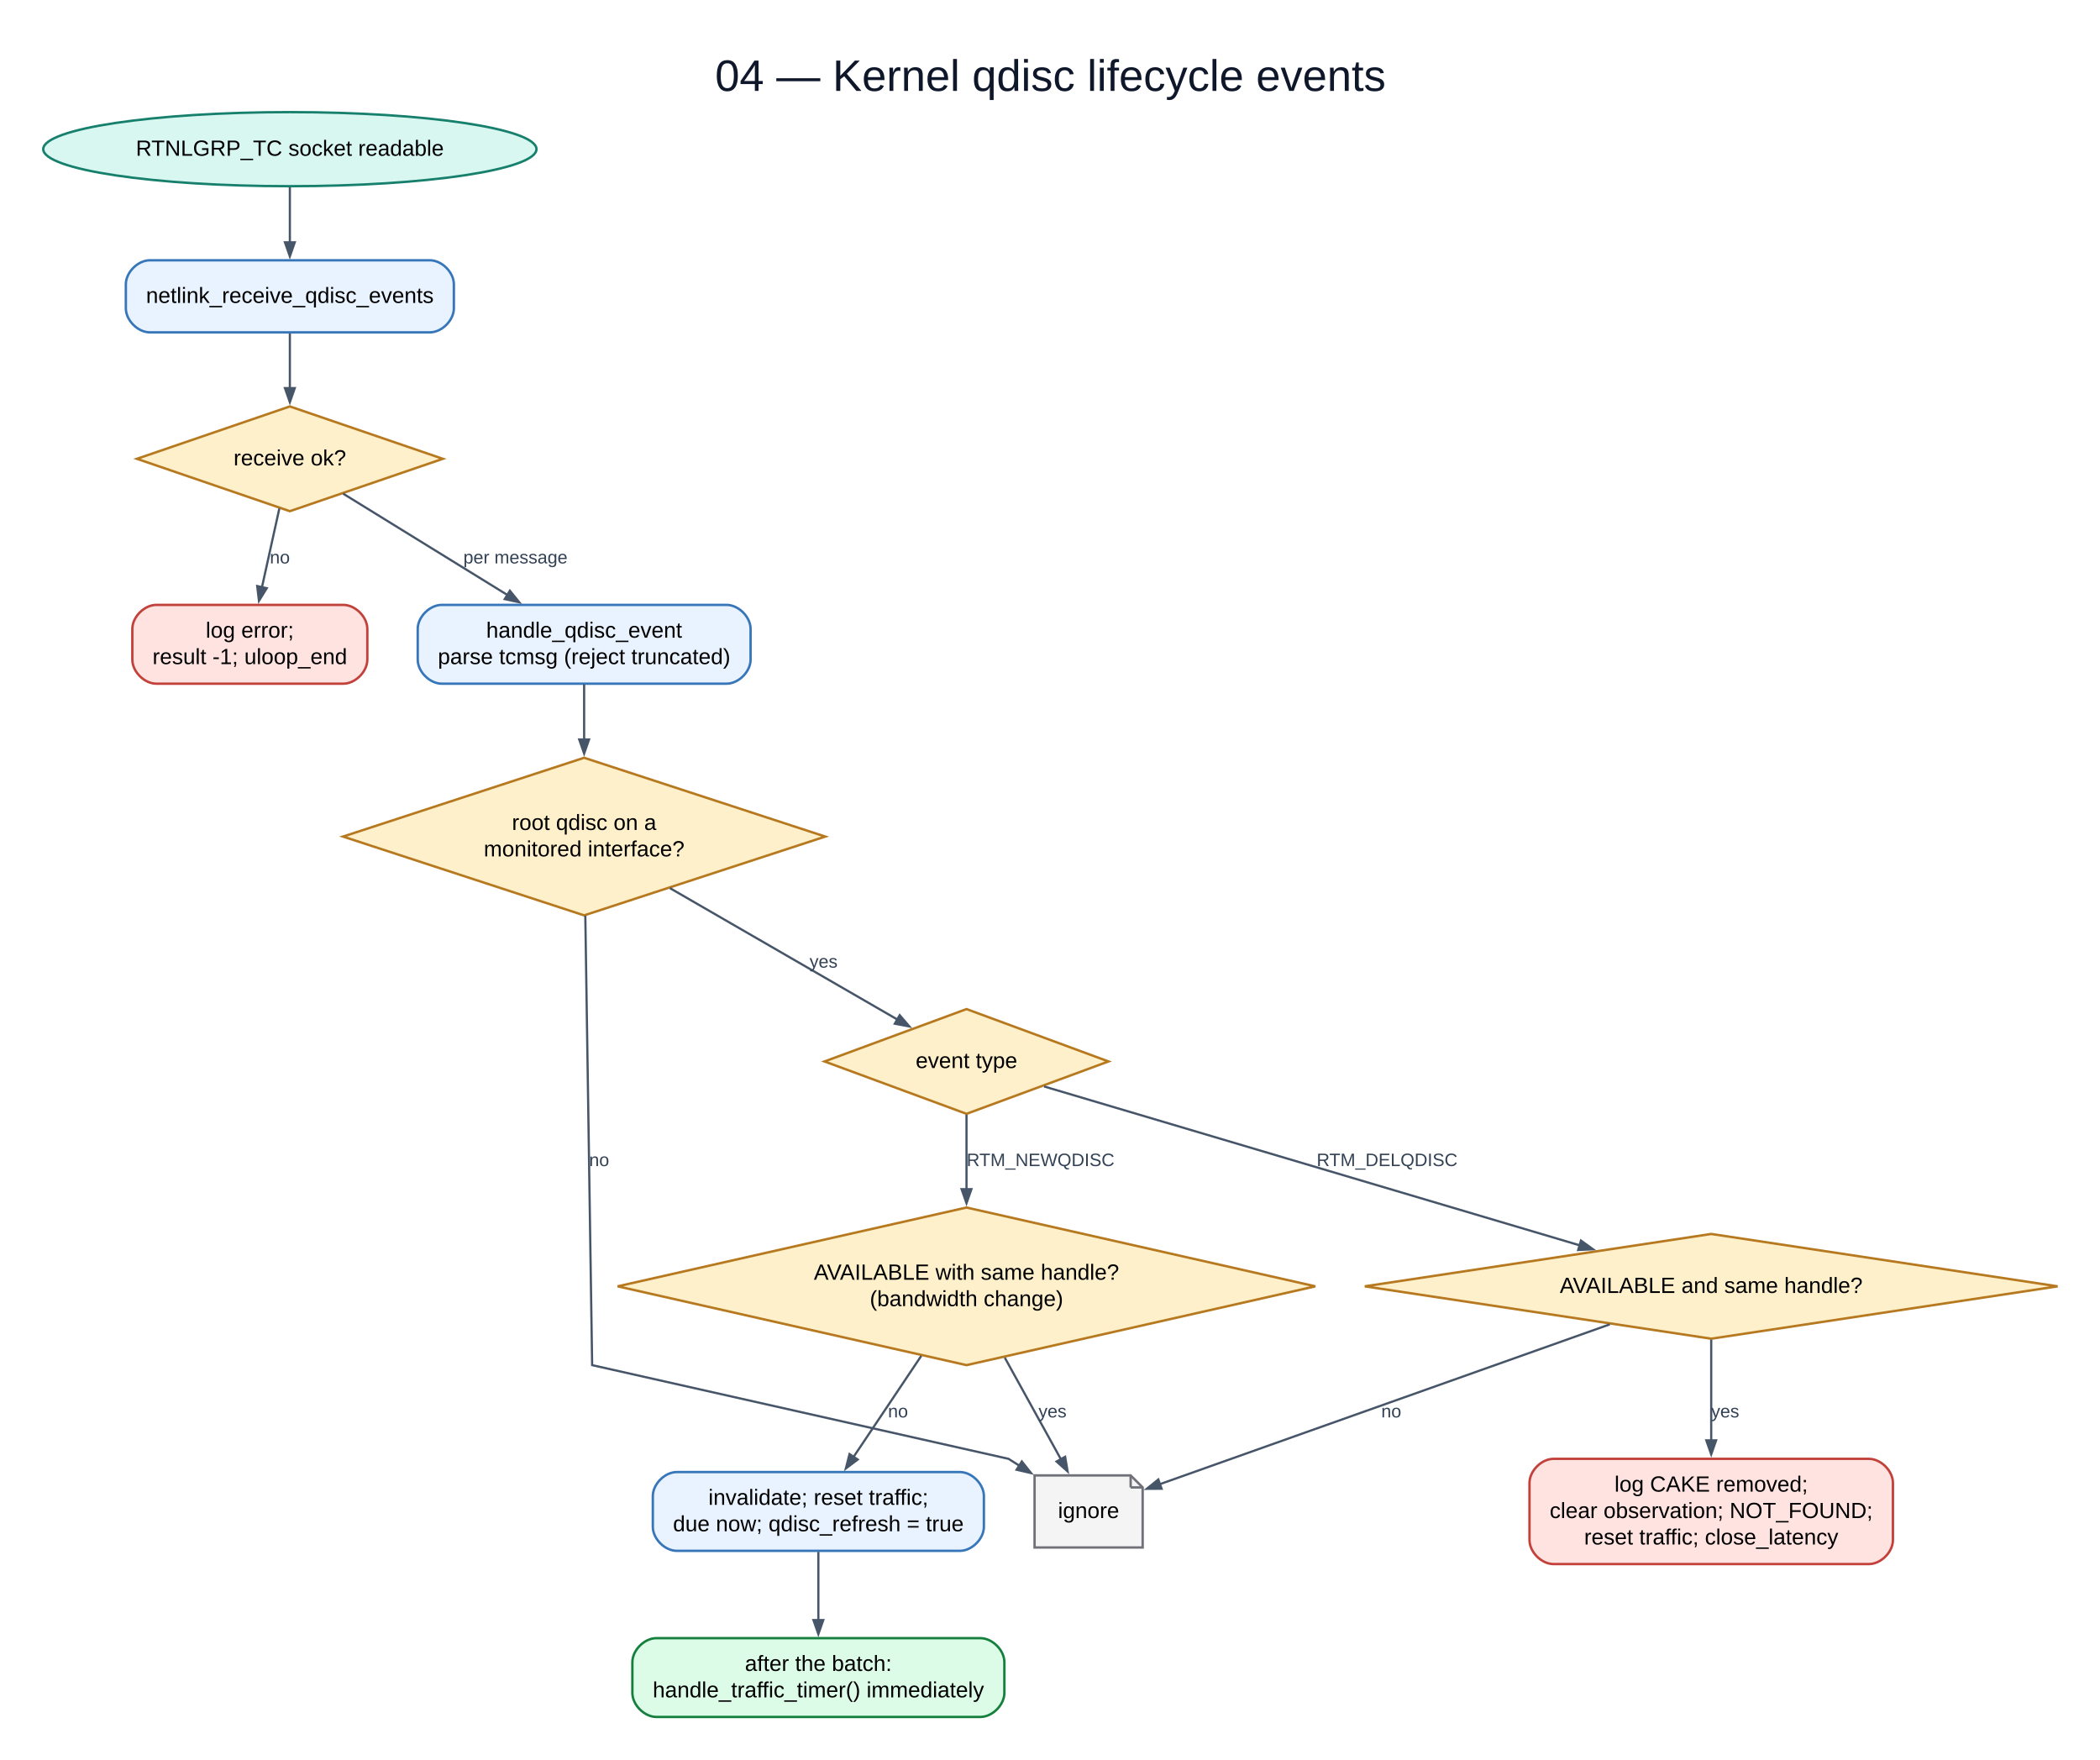
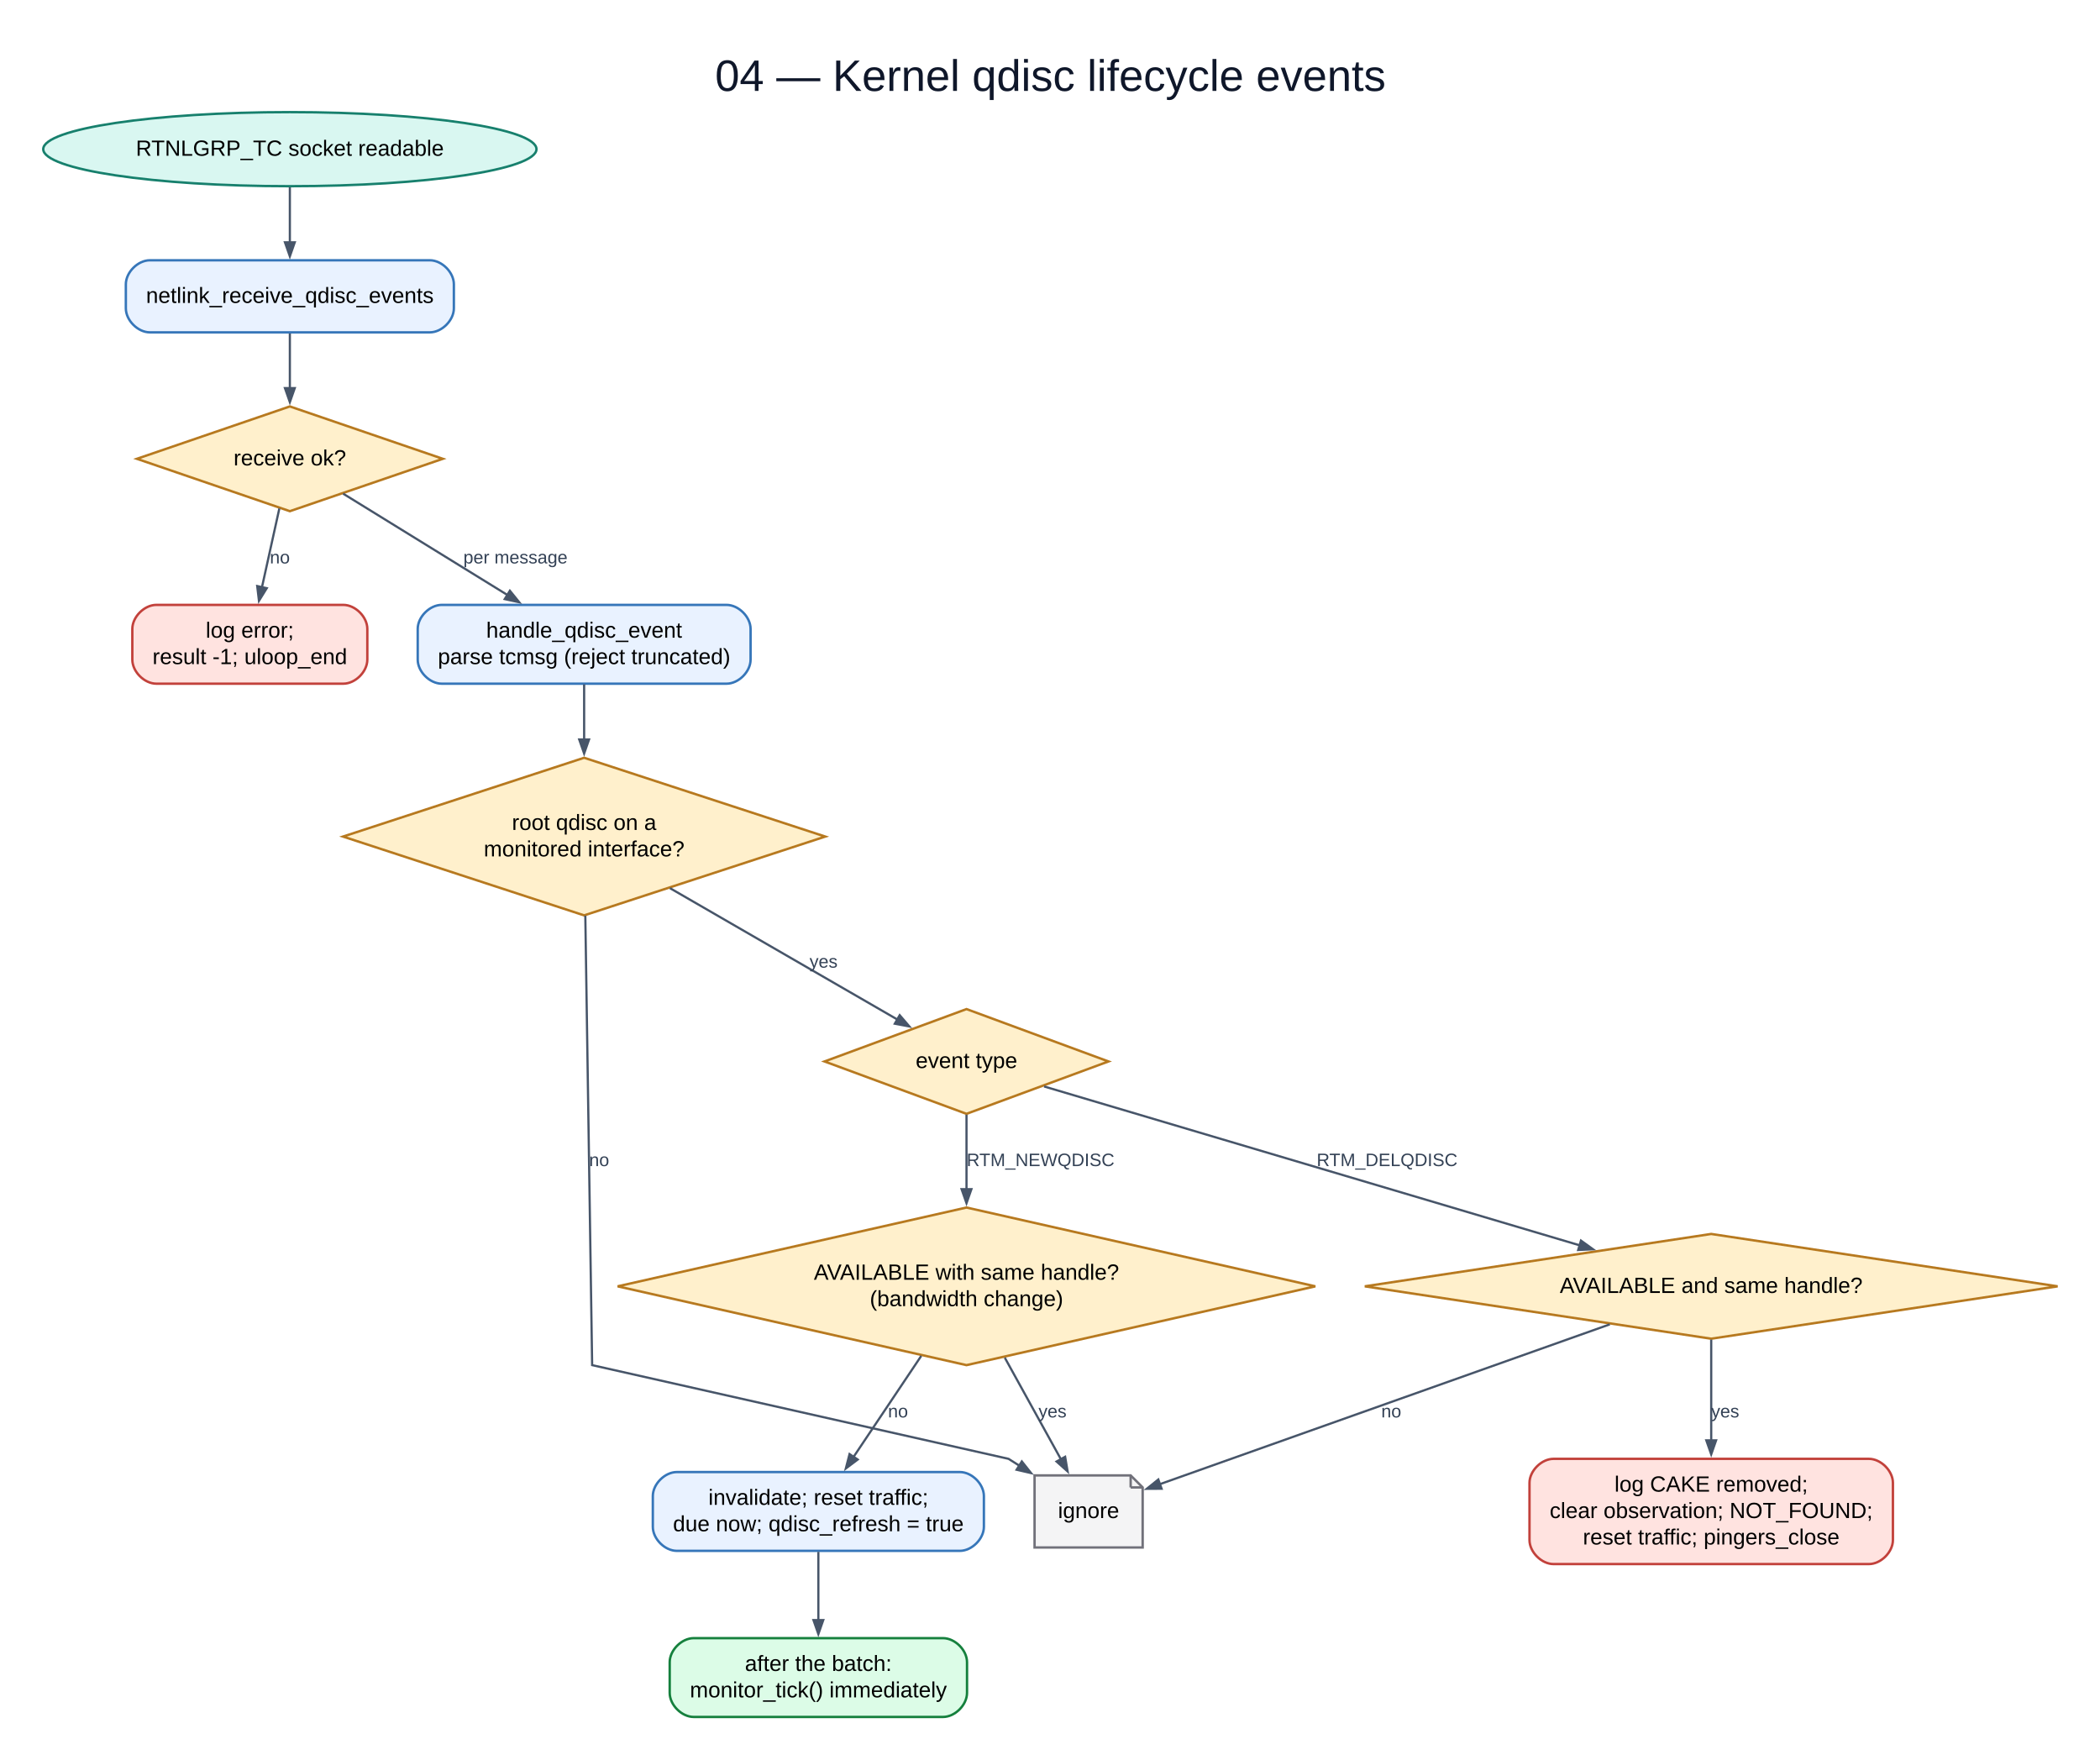
<svg xmlns="http://www.w3.org/2000/svg" width="1049pt" height="879pt" viewBox="0.00 0.00 1049.00 879.00">
  <g id="graph0" class="graph" transform="scale(1 1) rotate(0) translate(21.6 857.56)">
    <polygon fill="white" stroke="none" points="-21.6,21.6 -21.6,-857.56 1027.83,-857.56 1027.83,21.6 -21.6,21.6" />
    <text xml:space="preserve" text-anchor="middle" x="503.12" y="-812.16" font-family="Arial" font-size="22.00" fill="#0f172a">04 — Kernel qdisc lifecycle events</text>
    <g id="node1" class="node">
      <ellipse fill="#d9f7f1" stroke="#17806d" stroke-width="1.2" cx="123.19" cy="-783.06" rx="123.19" ry="18.5" />
      <text xml:space="preserve" text-anchor="middle" x="123.19" y="-779.76" font-family="Arial" font-size="11.00">RTNLGRP_TC socket readable</text>
    </g>
    <g id="node2" class="node">
      <path fill="#e9f2ff" stroke="#3676b9" stroke-width="1.2" d="M193.12,-727.56C193.12,-727.56 53.26,-727.56 53.26,-727.56 47.26,-727.56 41.26,-721.56 41.26,-715.56 41.26,-715.56 41.26,-703.56 41.26,-703.56 41.26,-697.56 47.26,-691.56 53.26,-691.56 53.26,-691.56 193.12,-691.56 193.12,-691.56 199.12,-691.56 205.12,-697.56 205.12,-703.56 205.12,-703.56 205.12,-715.56 205.12,-715.56 205.12,-721.56 199.12,-727.56 193.12,-727.56" />
      <text xml:space="preserve" text-anchor="middle" x="123.19" y="-706.26" font-family="Arial" font-size="11.00">netlink_receive_qdisc_events</text>
    </g>
    <g id="edge1" class="edge">
      <path fill="none" stroke="#475569" stroke-width="1.1" d="M123.19,-764.02C123.19,-755.61 123.19,-745.47 123.19,-736.28" />
      <polygon fill="#475569" stroke="#475569" stroke-width="1.1" points="125.64,-736.52 123.19,-729.52 120.74,-736.52 125.64,-736.52" />
    </g>
    <g id="node3" class="node">
      <polygon fill="#fff0cc" stroke="#b7791f" stroke-width="1.2" points="123.19,-654.56 46.78,-628.4 123.19,-602.24 199.6,-628.4 123.19,-654.56" />
      <text xml:space="preserve" text-anchor="middle" x="123.19" y="-625.1" font-family="Arial" font-size="11.00">receive ok?</text>
    </g>
    <g id="edge2" class="edge">
      <path fill="none" stroke="#475569" stroke-width="1.1" d="M123.19,-690.99C123.19,-682.9 123.19,-673.01 123.19,-663.54" />
      <polygon fill="#475569" stroke="#475569" stroke-width="1.1" points="125.64,-663.7 123.19,-656.7 120.74,-663.7 125.64,-663.7" />
    </g>
    <g id="node4" class="node">
      <path fill="#ffe3e0" stroke="#c2413b" stroke-width="1.2" d="M149.89,-555.44C149.89,-555.44 56.5,-555.44 56.5,-555.44 50.5,-555.44 44.5,-549.44 44.5,-543.44 44.5,-543.44 44.5,-528.08 44.5,-528.08 44.5,-522.08 50.5,-516.08 56.5,-516.08 56.5,-516.08 149.89,-516.08 149.89,-516.08 155.89,-516.08 161.89,-522.08 161.89,-528.08 161.89,-528.08 161.89,-543.44 161.89,-543.44 161.89,-549.44 155.89,-555.44 149.89,-555.44" />
      <text xml:space="preserve" text-anchor="middle" x="103.19" y="-539.06" font-family="Arial" font-size="11.00">log error;</text>
      <text xml:space="preserve" text-anchor="middle" x="103.19" y="-525.86" font-family="Arial" font-size="11.00">result -1; uloop_end</text>
    </g>
    <g id="edge3" class="edge">
      <path fill="none" stroke="#475569" stroke-width="1.1" d="M117.94,-603.59C115.27,-591.48 112.01,-576.72 109.23,-564.14" />
      <polygon fill="#475569" stroke="#475569" stroke-width="1.1" points="111.66,-563.78 107.76,-557.48 106.88,-564.84 111.66,-563.78" />
      <text xml:space="preserve" text-anchor="middle" x="118.2" y="-576.14" font-family="Arial" font-size="9.00" fill="#334155">no</text>
    </g>
    <g id="node5" class="node">
      <path fill="#e9f2ff" stroke="#3676b9" stroke-width="1.2" d="M341.33,-555.44C341.33,-555.44 199.06,-555.44 199.06,-555.44 193.06,-555.44 187.06,-549.44 187.06,-543.44 187.06,-543.44 187.06,-528.08 187.06,-528.08 187.06,-522.08 193.06,-516.08 199.06,-516.08 199.06,-516.08 341.33,-516.08 341.33,-516.08 347.33,-516.08 353.33,-522.08 353.33,-528.08 353.33,-528.08 353.33,-543.44 353.33,-543.44 353.33,-549.44 347.33,-555.44 341.33,-555.44" />
      <text xml:space="preserve" text-anchor="middle" x="270.19" y="-539.06" font-family="Arial" font-size="11.00">handle_qdisc_event</text>
      <text xml:space="preserve" text-anchor="middle" x="270.19" y="-525.86" font-family="Arial" font-size="11.00">parse tcmsg (reject truncated)</text>
    </g>
    <g id="edge4" class="edge">
      <path fill="none" stroke="#475569" stroke-width="1.1" d="M149.81,-610.99C172.8,-596.81 206.3,-576.16 232.12,-560.23" />
      <polygon fill="#475569" stroke="#475569" stroke-width="1.1" points="233.1,-562.51 237.77,-556.75 230.52,-558.34 233.1,-562.51" />
      <text xml:space="preserve" text-anchor="middle" x="235.87" y="-576.14" font-family="Arial" font-size="9.00" fill="#334155">per message</text>
    </g>
    <g id="node6" class="node">
      <polygon fill="#fff0cc" stroke="#b7791f" stroke-width="1.2" points="270.19,-479.08 149.75,-439.72 270.19,-400.36 390.63,-439.72 270.19,-479.08" />
      <text xml:space="preserve" text-anchor="middle" x="270.19" y="-443.02" font-family="Arial" font-size="11.00">root qdisc on a</text>
      <text xml:space="preserve" text-anchor="middle" x="270.19" y="-429.82" font-family="Arial" font-size="11.00">monitored interface?</text>
    </g>
    <g id="edge5" class="edge">
      <path fill="none" stroke="#475569" stroke-width="1.1" d="M270.19,-515.73C270.19,-507.68 270.19,-497.9 270.19,-488.11" />
      <polygon fill="#475569" stroke="#475569" stroke-width="1.1" points="272.64,-488.2 270.19,-481.2 267.74,-488.2 272.64,-488.2" />
    </g>
    <g id="node7" class="node">
      <polygon fill="#f4f4f5" stroke="#71717a" stroke-width="1.2" points="543.19,-120.64 495.19,-120.64 495.19,-84.64 549.19,-84.64 549.19,-114.64 543.19,-120.64" />
      <polyline fill="none" stroke="#71717a" stroke-width="1.2" points="543.19,-120.64 543.19,-114.64" />
      <polyline fill="none" stroke="#71717a" stroke-width="1.2" points="549.19,-114.64 543.19,-114.64" />
      <text xml:space="preserve" text-anchor="middle" x="522.19" y="-99.34" font-family="Arial" font-size="11.00">ignore</text>
    </g>
    <g id="edge6" class="edge">
      <path fill="none" stroke="#475569" stroke-width="1.1" d="M270.78,-400.2C271.89,-327.15 274.19,-175.72 274.19,-175.72 274.19,-175.72 482.19,-128.92 482.19,-128.92 482.19,-128.92 484.39,-127.53 487.75,-125.4" />
      <polygon fill="#475569" stroke="#475569" stroke-width="1.1" points="488.83,-127.62 493.44,-121.81 486.21,-123.48 488.83,-127.62" />
      <text xml:space="preserve" text-anchor="middle" x="277.7" y="-275.14" font-family="Arial" font-size="9.00" fill="#334155">no</text>
    </g>
    <g id="node8" class="node">
      <polygon fill="#fff0cc" stroke="#b7791f" stroke-width="1.2" points="461.19,-353.56 390.27,-327.4 461.19,-301.24 532.11,-327.4 461.19,-353.56" />
      <text xml:space="preserve" text-anchor="middle" x="461.19" y="-324.1" font-family="Arial" font-size="11.00">event type</text>
    </g>
    <g id="edge7" class="edge">
      <path fill="none" stroke="#475569" stroke-width="1.1" d="M313.06,-413.96C347.37,-394.14 394.87,-366.71 426.74,-348.3" />
      <polygon fill="#475569" stroke="#475569" stroke-width="1.1" points="427.82,-350.51 432.65,-344.88 425.37,-346.26 427.82,-350.51" />
      <text xml:space="preserve" text-anchor="middle" x="389.8" y="-374.26" font-family="Arial" font-size="9.00" fill="#334155">yes</text>
    </g>
    <g id="node9" class="node">
      <polygon fill="#fff0cc" stroke="#b7791f" stroke-width="1.2" points="833.19,-241.24 660.15,-215.08 833.19,-188.92 1006.23,-215.08 833.19,-241.24" />
      <text xml:space="preserve" text-anchor="middle" x="833.19" y="-211.78" font-family="Arial" font-size="11.00">AVAILABLE and same handle?</text>
    </g>
    <g id="edge8" class="edge">
      <path fill="none" stroke="#475569" stroke-width="1.1" d="M499.95,-314.91C563.33,-296.11 689.85,-258.59 767.46,-235.57" />
      <polygon fill="#475569" stroke="#475569" stroke-width="1.1" points="768.13,-237.93 774.15,-233.59 766.74,-233.23 768.13,-237.93" />
      <text xml:space="preserve" text-anchor="middle" x="671.29" y="-275.14" font-family="Arial" font-size="9.00" fill="#334155">RTM_DELQDISC</text>
    </g>
    <g id="node11" class="node">
      <polygon fill="#fff0cc" stroke="#b7791f" stroke-width="1.2" points="461.19,-254.44 286.94,-215.08 461.19,-175.72 635.44,-215.08 461.19,-254.44" />
      <text xml:space="preserve" text-anchor="middle" x="461.19" y="-218.38" font-family="Arial" font-size="11.00">AVAILABLE with same handle?</text>
      <text xml:space="preserve" text-anchor="middle" x="461.19" y="-205.18" font-family="Arial" font-size="11.00">(bandwidth change)</text>
    </g>
    <g id="edge11" class="edge">
      <path fill="none" stroke="#475569" stroke-width="1.1" d="M461.19,-300.81C461.19,-289.64 461.19,-276.17 461.19,-263.29" />
      <polygon fill="#475569" stroke="#475569" stroke-width="1.1" points="463.64,-263.6 461.19,-256.6 458.74,-263.6 463.64,-263.6" />
      <text xml:space="preserve" text-anchor="middle" x="498.19" y="-275.14" font-family="Arial" font-size="9.00" fill="#334155">RTM_NEWQDISC</text>
    </g>
    <g id="edge10" class="edge">
      <path fill="none" stroke="#475569" stroke-width="1.1" d="M782.53,-196.09C719.34,-173.65 612.9,-135.85 557.74,-116.26" />
      <polygon fill="#475569" stroke="#475569" stroke-width="1.1" points="558.65,-113.99 551.23,-113.95 557.01,-118.6 558.65,-113.99" />
      <text xml:space="preserve" text-anchor="middle" x="673.37" y="-149.62" font-family="Arial" font-size="9.00" fill="#334155">no</text>
    </g>
    <g id="node10" class="node">
      <path fill="#ffe3e0" stroke="#c2413b" stroke-width="1.2" d="M911.96,-128.92C911.96,-128.92 754.42,-128.92 754.42,-128.92 748.42,-128.92 742.42,-122.92 742.42,-116.92 742.42,-116.92 742.42,-88.36 742.42,-88.36 742.42,-82.36 748.42,-76.36 754.42,-76.36 754.42,-76.36 911.96,-76.36 911.96,-76.36 917.96,-76.36 923.96,-82.36 923.96,-88.36 923.96,-88.36 923.96,-116.92 923.96,-116.92 923.96,-122.92 917.96,-128.92 911.96,-128.92" />
      <text xml:space="preserve" text-anchor="middle" x="833.19" y="-112.54" font-family="Arial" font-size="11.00">log CAKE removed;</text>
      <text xml:space="preserve" text-anchor="middle" x="833.19" y="-99.34" font-family="Arial" font-size="11.00">clear observation; NOT_FOUND;</text>
-       <text xml:space="preserve" text-anchor="middle" x="833.19" y="-86.14" font-family="Arial" font-size="11.00">reset traffic; close_latency</text>
+       <text xml:space="preserve" text-anchor="middle" x="833.19" y="-86.14" font-family="Arial" font-size="11.00">reset traffic; pingers_close</text>
    </g>
    <g id="edge9" class="edge">
      <path fill="none" stroke="#475569" stroke-width="1.1" d="M833.19,-188.47C833.19,-173.38 833.19,-154.11 833.19,-137.75" />
      <polygon fill="#475569" stroke="#475569" stroke-width="1.1" points="835.64,-138.16 833.19,-131.16 830.74,-138.16 835.64,-138.16" />
      <text xml:space="preserve" text-anchor="middle" x="840.19" y="-149.62" font-family="Arial" font-size="9.00" fill="#334155">yes</text>
    </g>
    <g id="edge12" class="edge">
      <path fill="none" stroke="#475569" stroke-width="1.1" d="M480.32,-179.44C489.43,-162.96 500.11,-143.62 508.41,-128.6" />
      <polygon fill="#475569" stroke="#475569" stroke-width="1.1" points="510.46,-129.95 511.7,-122.63 506.17,-127.58 510.46,-129.95" />
      <text xml:space="preserve" text-anchor="middle" x="504.16" y="-149.62" font-family="Arial" font-size="9.00" fill="#334155">yes</text>
    </g>
    <g id="node12" class="node">
      <path fill="#e9f2ff" stroke="#3676b9" stroke-width="1.2" d="M457.88,-122.32C457.88,-122.32 316.5,-122.32 316.5,-122.32 310.5,-122.32 304.5,-116.32 304.5,-110.32 304.5,-110.32 304.5,-94.96 304.5,-94.96 304.5,-88.96 310.5,-82.96 316.5,-82.96 316.5,-82.96 457.88,-82.96 457.88,-82.96 463.88,-82.96 469.88,-88.96 469.88,-94.96 469.88,-94.96 469.88,-110.32 469.88,-110.32 469.88,-116.32 463.88,-122.32 457.88,-122.32" />
      <text xml:space="preserve" text-anchor="middle" x="387.19" y="-105.94" font-family="Arial" font-size="11.00">invalidate; reset traffic;</text>
      <text xml:space="preserve" text-anchor="middle" x="387.19" y="-92.74" font-family="Arial" font-size="11.00">due now; qdisc_refresh = true</text>
    </g>
    <g id="edge13" class="edge">
      <path fill="none" stroke="#475569" stroke-width="1.1" d="M438.59,-180.34C427.7,-164.1 414.85,-144.91 404.72,-129.8" />
      <polygon fill="#475569" stroke="#475569" stroke-width="1.1" points="406.84,-128.57 400.91,-124.11 402.77,-131.29 406.84,-128.57" />
      <text xml:space="preserve" text-anchor="middle" x="426.98" y="-149.62" font-family="Arial" font-size="9.00" fill="#334155">no</text>
    </g>
    <g id="node13" class="node">
-       <path fill="#dcfce7" stroke="#15803d" stroke-width="1.2" d="M468.11,-39.36C468.11,-39.36 306.28,-39.36 306.28,-39.36 300.28,-39.36 294.28,-33.36 294.28,-27.36 294.28,-27.36 294.28,-12 294.28,-12 294.28,-6 300.28,0 306.28,0 306.28,0 468.11,0 468.11,0 474.11,0 480.11,-6 480.11,-12 480.11,-12 480.11,-27.36 480.11,-27.36 480.11,-33.36 474.11,-39.36 468.11,-39.36" />
+       <path fill="#dcfce7" stroke="#15803d" stroke-width="1.2" d="M449.45,-39.36C449.45,-39.36 324.93,-39.36 324.93,-39.36 318.93,-39.36 312.93,-33.36 312.93,-27.36 312.93,-27.36 312.93,-12 312.93,-12 312.93,-6 318.93,0 324.93,0 324.93,0 449.45,0 449.45,0 455.45,0 461.45,-6 461.45,-12 461.45,-12 461.45,-27.36 461.45,-27.36 461.45,-33.36 455.45,-39.36 449.45,-39.36" />
      <text xml:space="preserve" text-anchor="middle" x="387.19" y="-22.98" font-family="Arial" font-size="11.00">after the batch:</text>
-       <text xml:space="preserve" text-anchor="middle" x="387.19" y="-9.78" font-family="Arial" font-size="11.00">handle_traffic_timer() immediately</text>
+       <text xml:space="preserve" text-anchor="middle" x="387.19" y="-9.78" font-family="Arial" font-size="11.00">monitor_tick() immediately</text>
    </g>
    <g id="edge14" class="edge">
      <path fill="none" stroke="#475569" stroke-width="1.1" d="M387.19,-82.45C387.19,-72.27 387.19,-59.57 387.19,-48.34" />
      <polygon fill="#475569" stroke="#475569" stroke-width="1.1" points="389.64,-48.39 387.19,-41.39 384.74,-48.39 389.64,-48.39" />
    </g>
  </g>
</svg>
